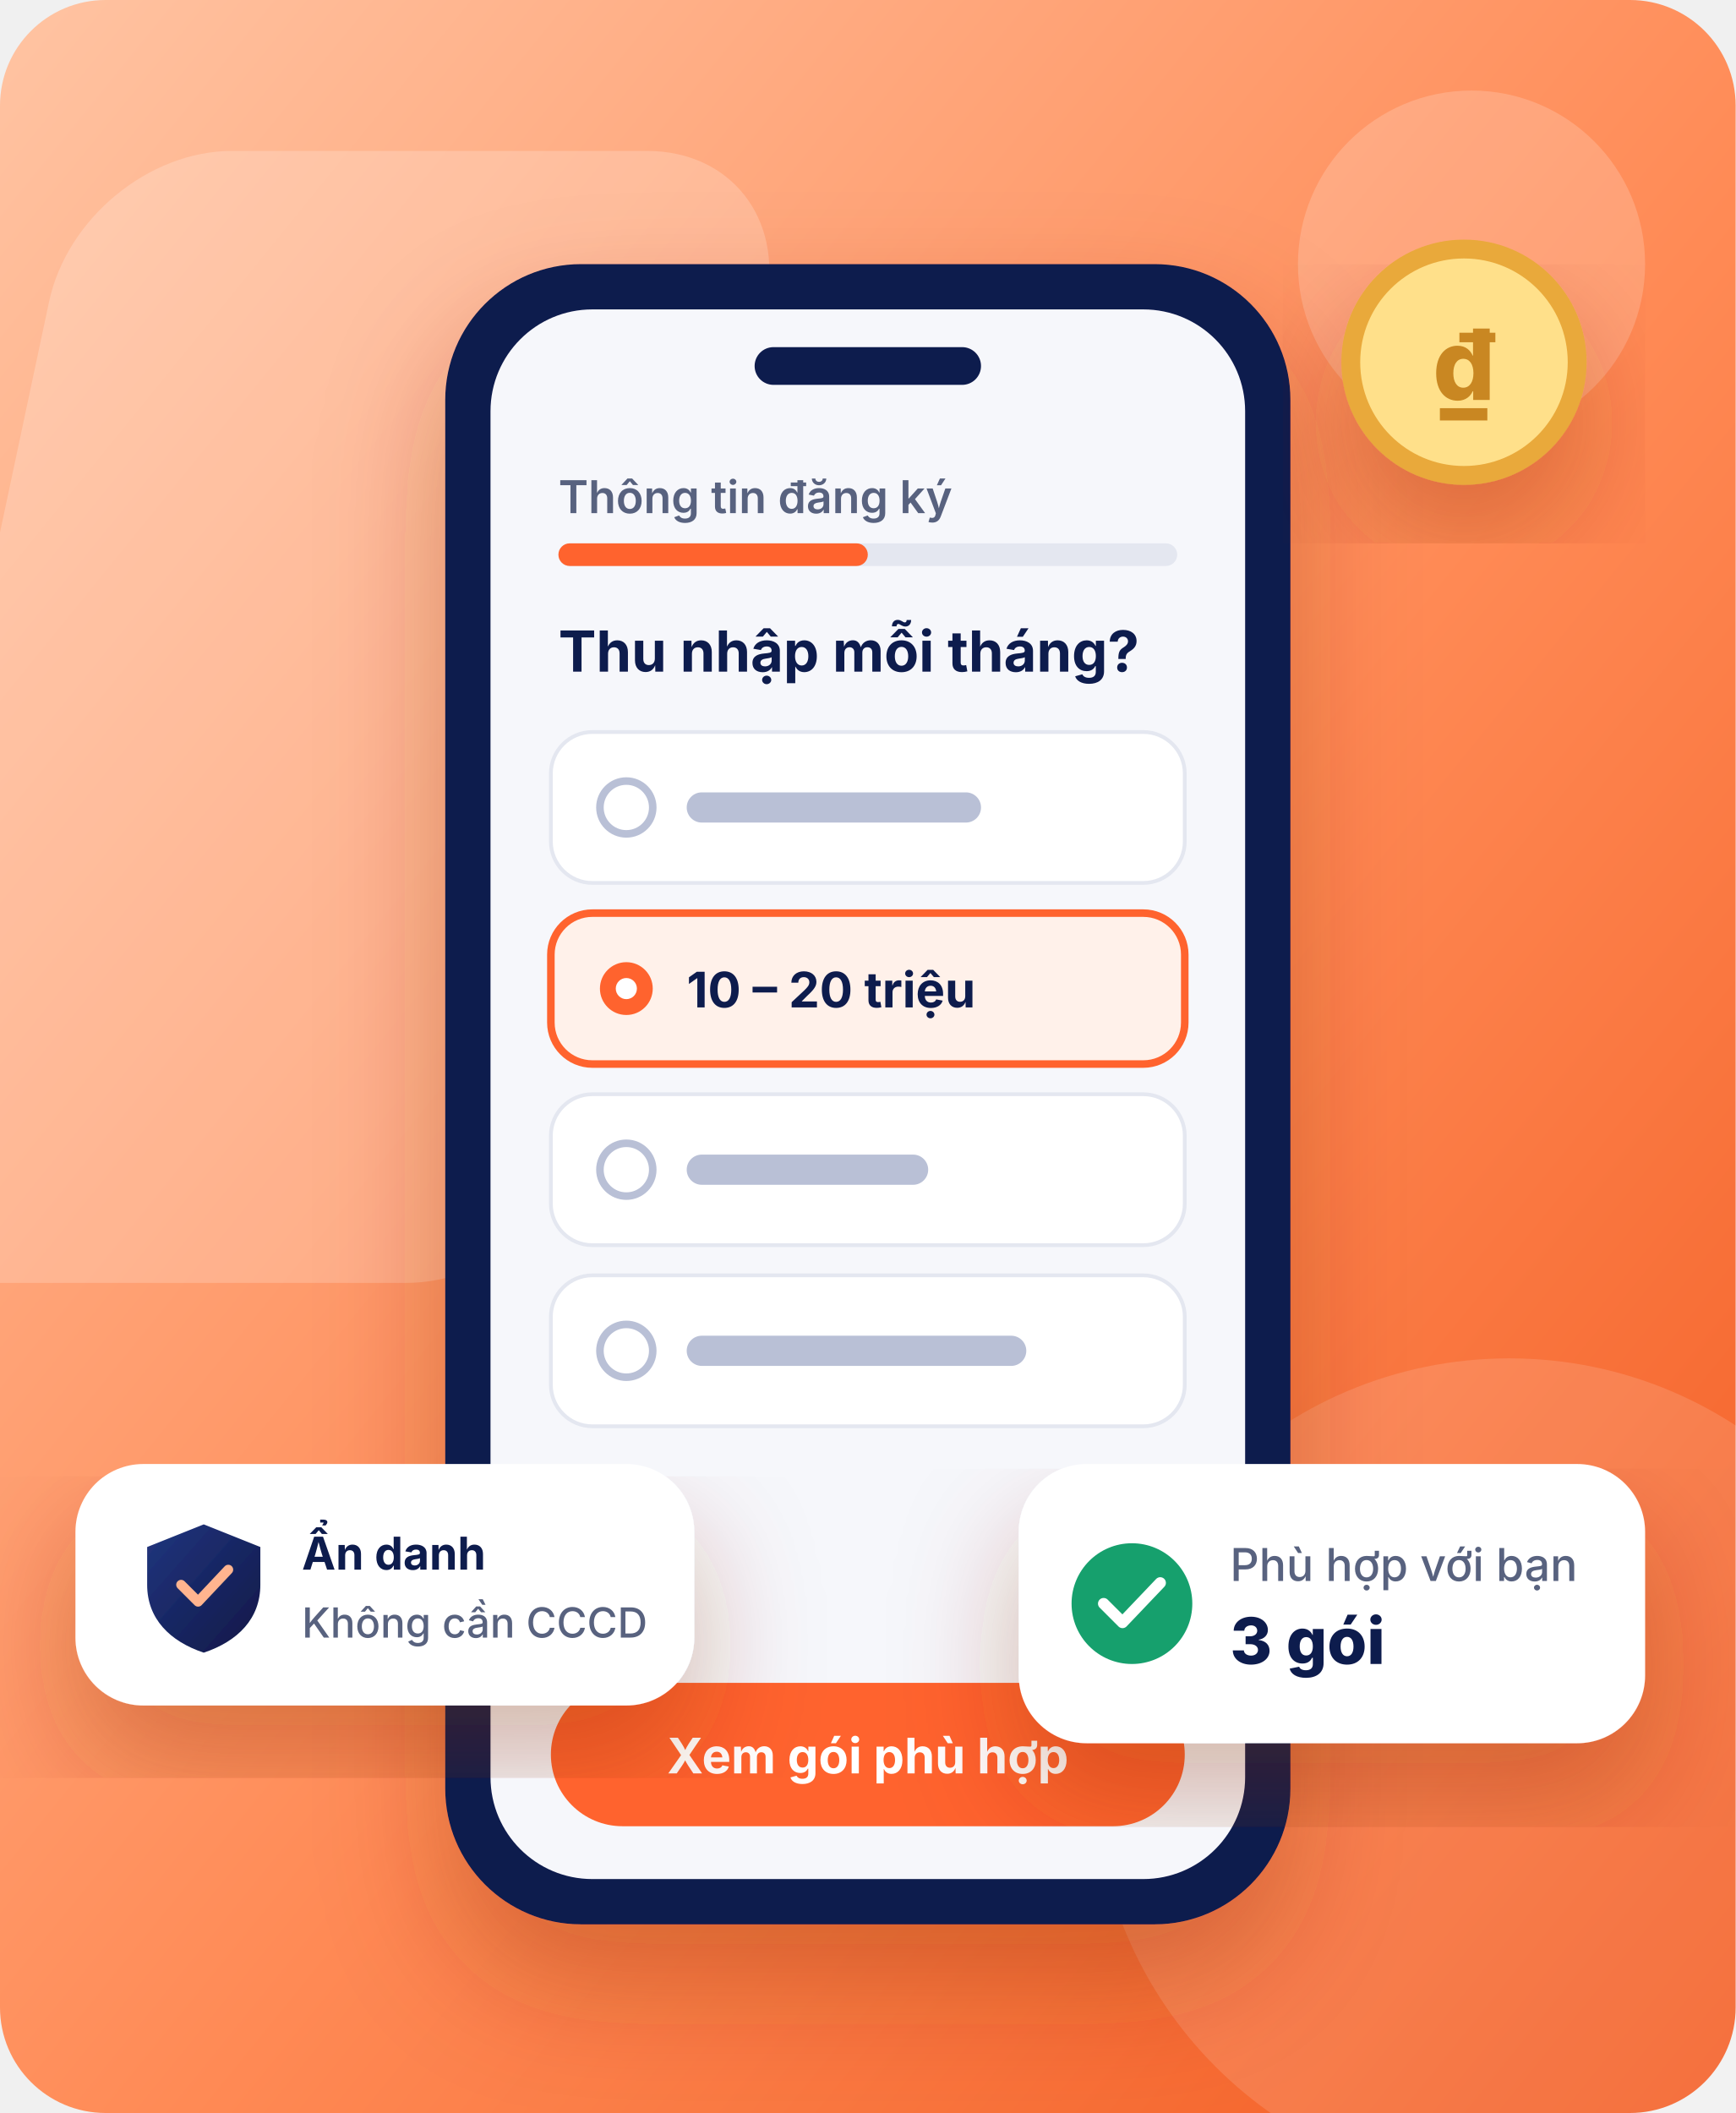
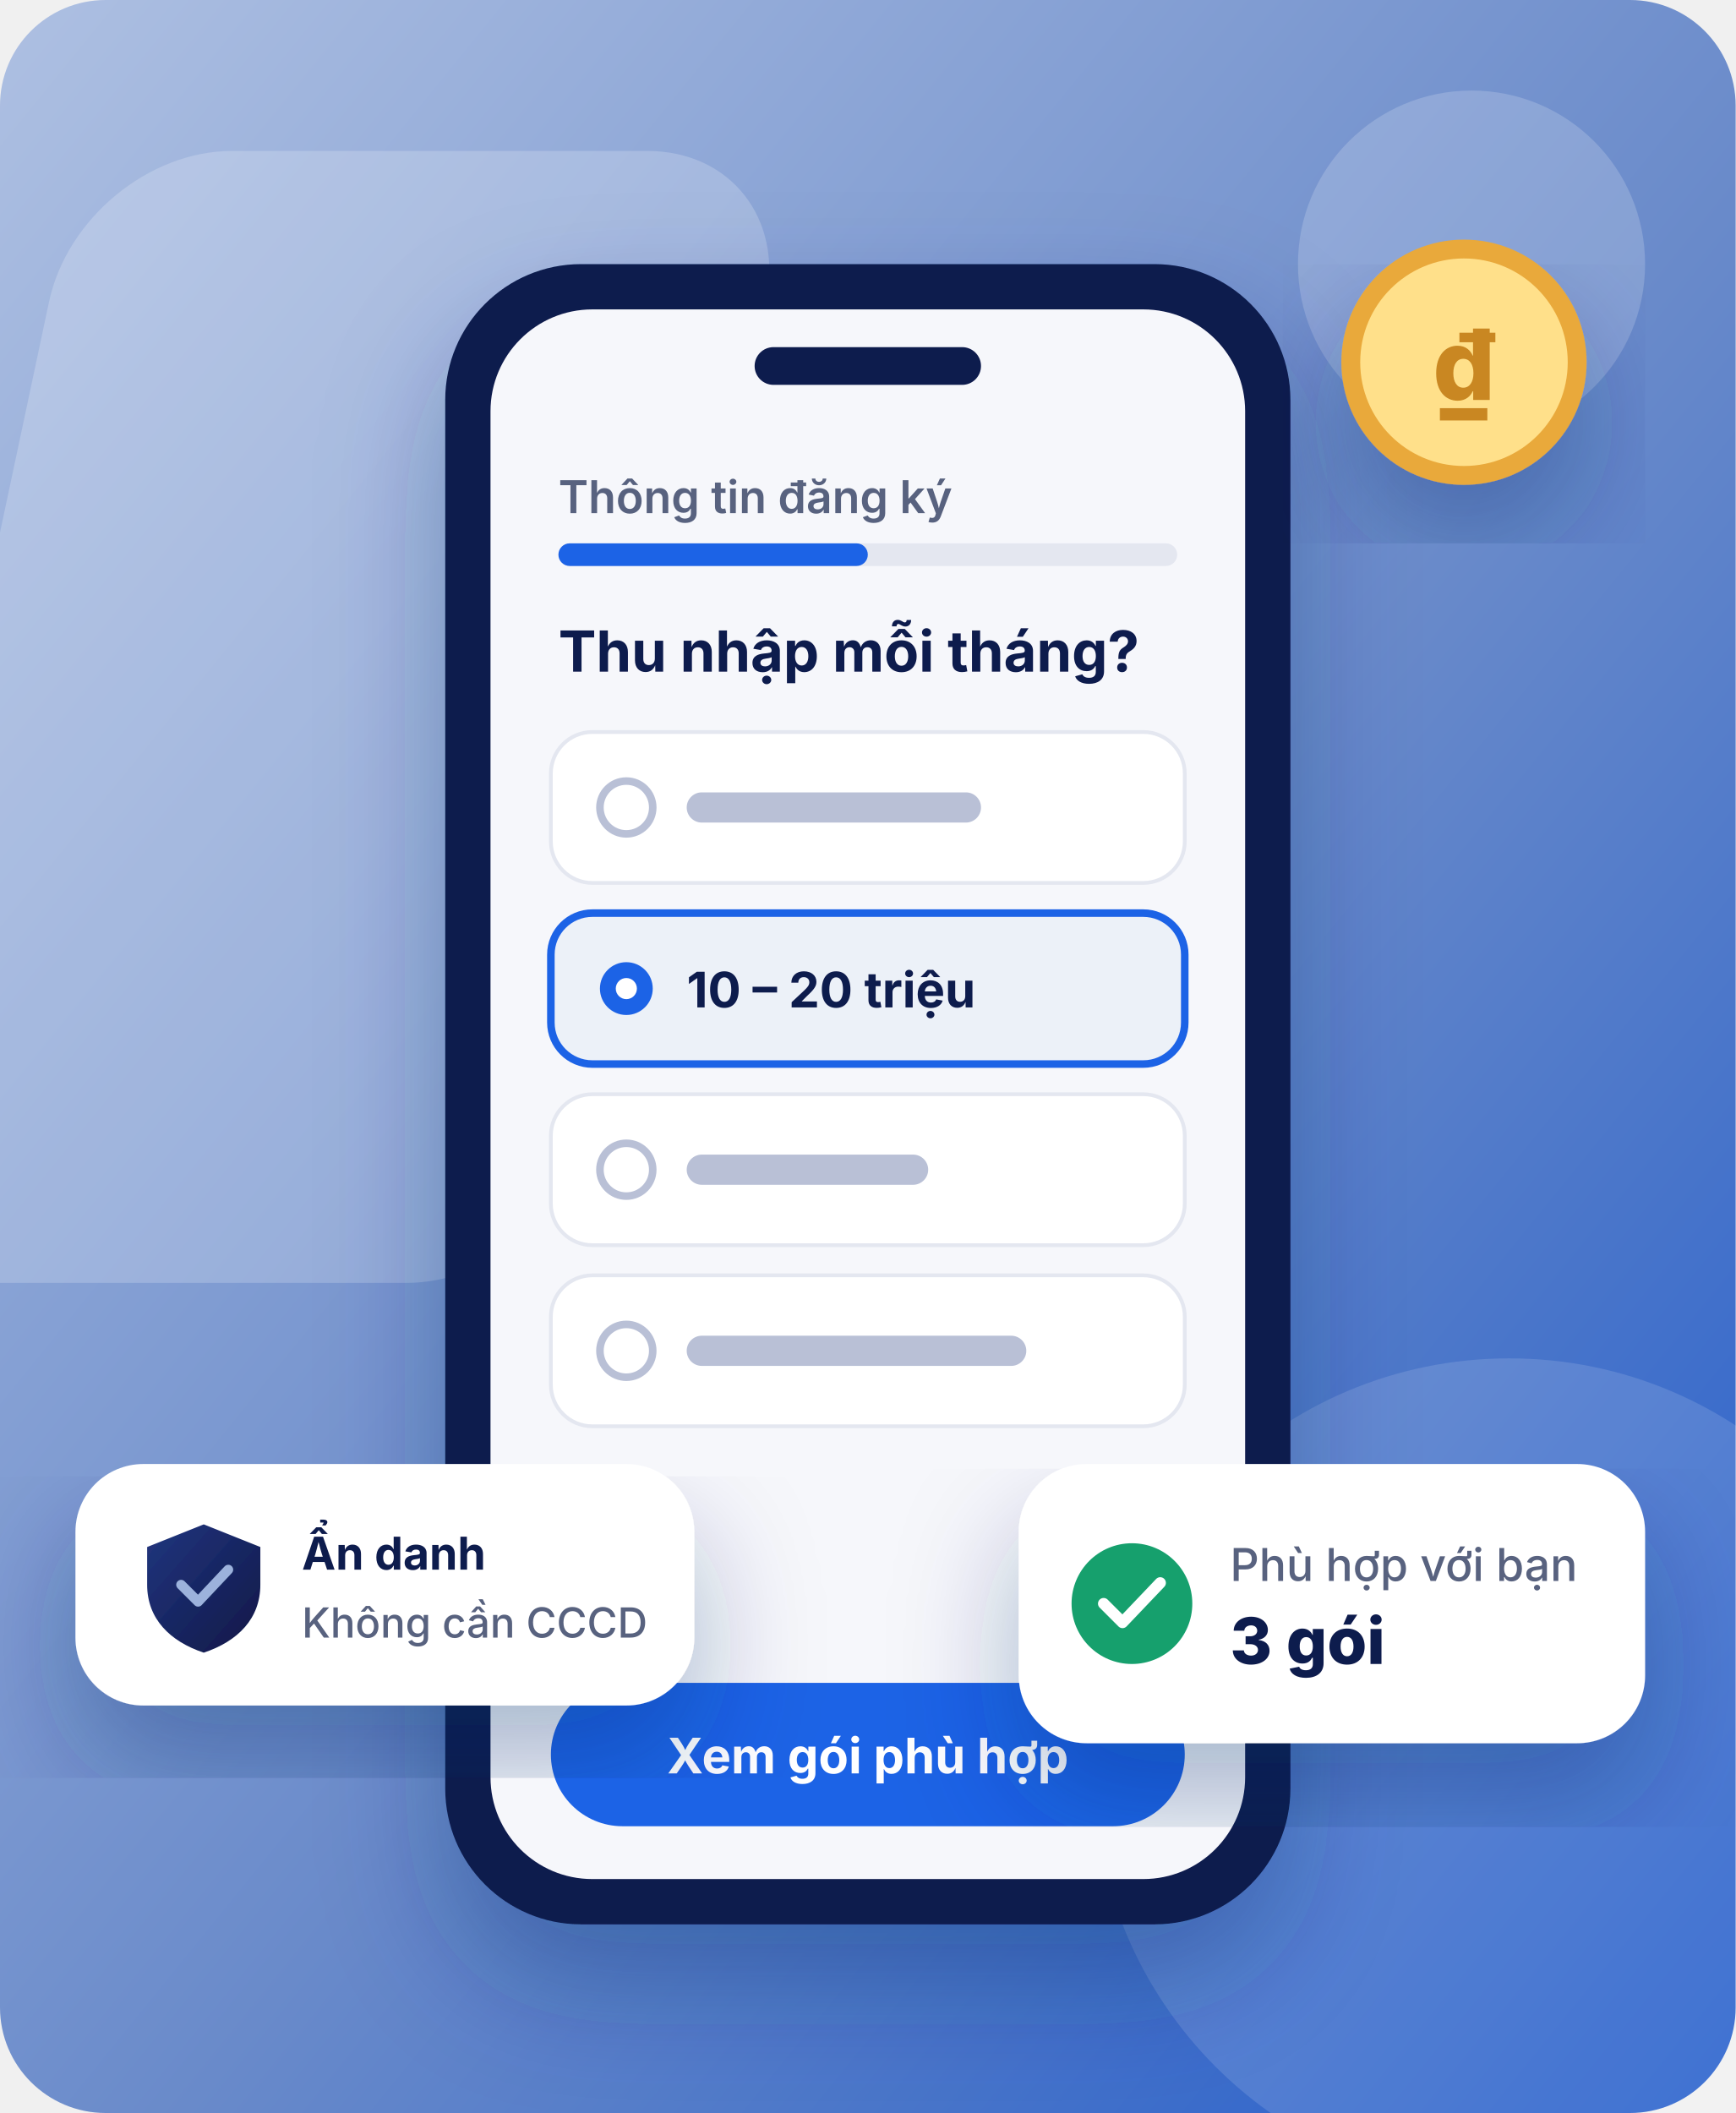
<svg xmlns="http://www.w3.org/2000/svg" viewBox="0 0 460 560" font-family="Inter,Segoe UI,Roboto,Arial,sans-serif">
  <defs>
    <linearGradient id="bg" x1="0" y1="0" x2="1" y2="1">
-       <stop offset="0" stop-color="#FFC4A3" />
-       <stop offset=".55" stop-color="#FF8A55" />
-       <stop offset="1" stop-color="#F25A20" />
+       <stop offset="0" stop-color="#AEC0E2" />
+       <stop offset=".55" stop-color="#698ACA" />
+       <stop offset="1" stop-color="#225CCB" />
    </linearGradient>
    <linearGradient id="sd" x1="0" y1="0" x2="1" y2="1">
      <stop offset="0" stop-color="#22357F" />
      <stop offset="1" stop-color="#0E1846" />
    </linearGradient>
    <filter id="sh" x="-30%" y="-20%" width="160%" height="150%">
-       <feDropShadow dx="0" dy="16" stdDeviation="16" flood-color="#8A2C05" flood-opacity=".32" />
+       <feDropShadow dx="0" dy="16" stdDeviation="16" flood-color="#102F6C" flood-opacity=".32" />
    </filter>
  </defs>
  <rect width="460" height="560" rx="28" fill="url(#bg)" />
  <rect x="30" y="40" width="190" height="300" rx="40" fill="#fff" opacity=".2" transform="skewX(-12)" />
  <circle cx="400" cy="470" r="110" fill="#fff" opacity=".13" />
  <circle cx="390" cy="70" r="46" fill="#fff" opacity=".18" />
  <g filter="url(#sh)">
    <rect x="118" y="70" width="224" height="440" rx="36" fill="#101B4D" />
    <rect x="130" y="82" width="200" height="416" rx="27" fill="#F6F7FB" />
    <rect x="200" y="92" width="60" height="10" rx="5" fill="#101B4D" />
    <text x="148" y="136" font-size="12" font-weight="600" fill="#58627F">Thông tin đăng ký</text>
    <rect x="148" y="144" width="164" height="6" rx="3" fill="#E4E7F0" />
-     <rect x="148" y="144" width="82" height="6" rx="3" fill="#FF642E" />
+     <rect x="148" y="144" width="82" height="6" rx="3" fill="#1F63E6" />
    <text x="148" y="178" font-size="15" font-weight="700" fill="#101B4D">Thu nhập mỗi tháng?</text>
    <rect x="146" y="194" width="168" height="40" rx="11" fill="#fff" stroke="#E4E7F0" />
    <circle cx="166" cy="214" r="7" fill="none" stroke="#B9C0D6" stroke-width="2" />
    <rect x="182" y="210" width="78" height="8" rx="4" fill="#B9C0D6" />
-     <rect x="146" y="242" width="168" height="40" rx="11" fill="#FFF1EA" stroke="#FF642E" stroke-width="2" />
-     <circle cx="166" cy="262" r="7" fill="#FF642E" />
+     <rect x="146" y="242" width="168" height="40" rx="11" fill="#ECF1F8" stroke="#1F63E6" stroke-width="2" />
+     <circle cx="166" cy="262" r="7" fill="#1F63E6" />
    <circle cx="166" cy="262" r="2.8" fill="#fff" />
    <text x="182" y="267" font-size="13" font-weight="700" fill="#101B4D">10 – 20 triệu</text>
    <rect x="146" y="290" width="168" height="40" rx="11" fill="#fff" stroke="#E4E7F0" />
    <circle cx="166" cy="310" r="7" fill="none" stroke="#B9C0D6" stroke-width="2" />
    <rect x="182" y="306" width="64" height="8" rx="4" fill="#B9C0D6" />
    <rect x="146" y="338" width="168" height="40" rx="11" fill="#fff" stroke="#E4E7F0" />
    <circle cx="166" cy="358" r="7" fill="none" stroke="#B9C0D6" stroke-width="2" />
    <rect x="182" y="354" width="90" height="8" rx="4" fill="#B9C0D6" />
-     <rect x="146" y="446" width="168" height="38" rx="19" fill="#FF642E" />
+     <rect x="146" y="446" width="168" height="38" rx="19" fill="#1F63E6" />
    <text x="230" y="470" text-anchor="middle" font-size="13" font-weight="700" fill="#fff">Xem gói phù hợp</text>
  </g>
  <g filter="url(#sh)">
    <rect x="270" y="388" width="166" height="74" rx="18" fill="#fff" />
    <circle cx="300" cy="425" r="16" fill="#16A06D" />
    <path d="M292.5 425l5 5 10-10.5" stroke="#fff" stroke-width="3" fill="none" stroke-linecap="round" stroke-linejoin="round" />
    <text x="326" y="419" font-size="12" font-weight="500" fill="#58627F">Phù hợp với bạn</text>
    <text x="326" y="441" font-size="17" font-weight="800" fill="#101B4D">3 gói</text>
  </g>
  <g filter="url(#sh)">
    <rect x="20" y="388" width="164" height="64" rx="18" fill="#fff" />
    <path d="M54 404l15 6v10c0 9-6 15-15 18-9-3-15-9-15-18v-10z" fill="url(#sd)" />
-     <path d="M48 420l4.5 4.5 8-8.5" stroke="#FFB48F" stroke-width="2.6" fill="none" stroke-linecap="round" stroke-linejoin="round" />
+     <path d="M48 420l4.5 4.5 8-8.5" stroke="#9CB2DC" stroke-width="2.6" fill="none" stroke-linecap="round" stroke-linejoin="round" />
    <text x="80" y="416" font-size="12" font-weight="700" fill="#101B4D">Ẩn danh</text>
    <text x="80" y="434" font-size="11" font-weight="500" fill="#58627F">Không cần CCCD</text>
  </g>
  <g filter="url(#sh)">
    <circle cx="388" cy="96" r="30" fill="#FFE08A" stroke="#E9A93B" stroke-width="5" />
    <text x="388" y="106" text-anchor="middle" font-size="26" font-weight="800" fill="#C98722">₫</text>
  </g>
</svg>
